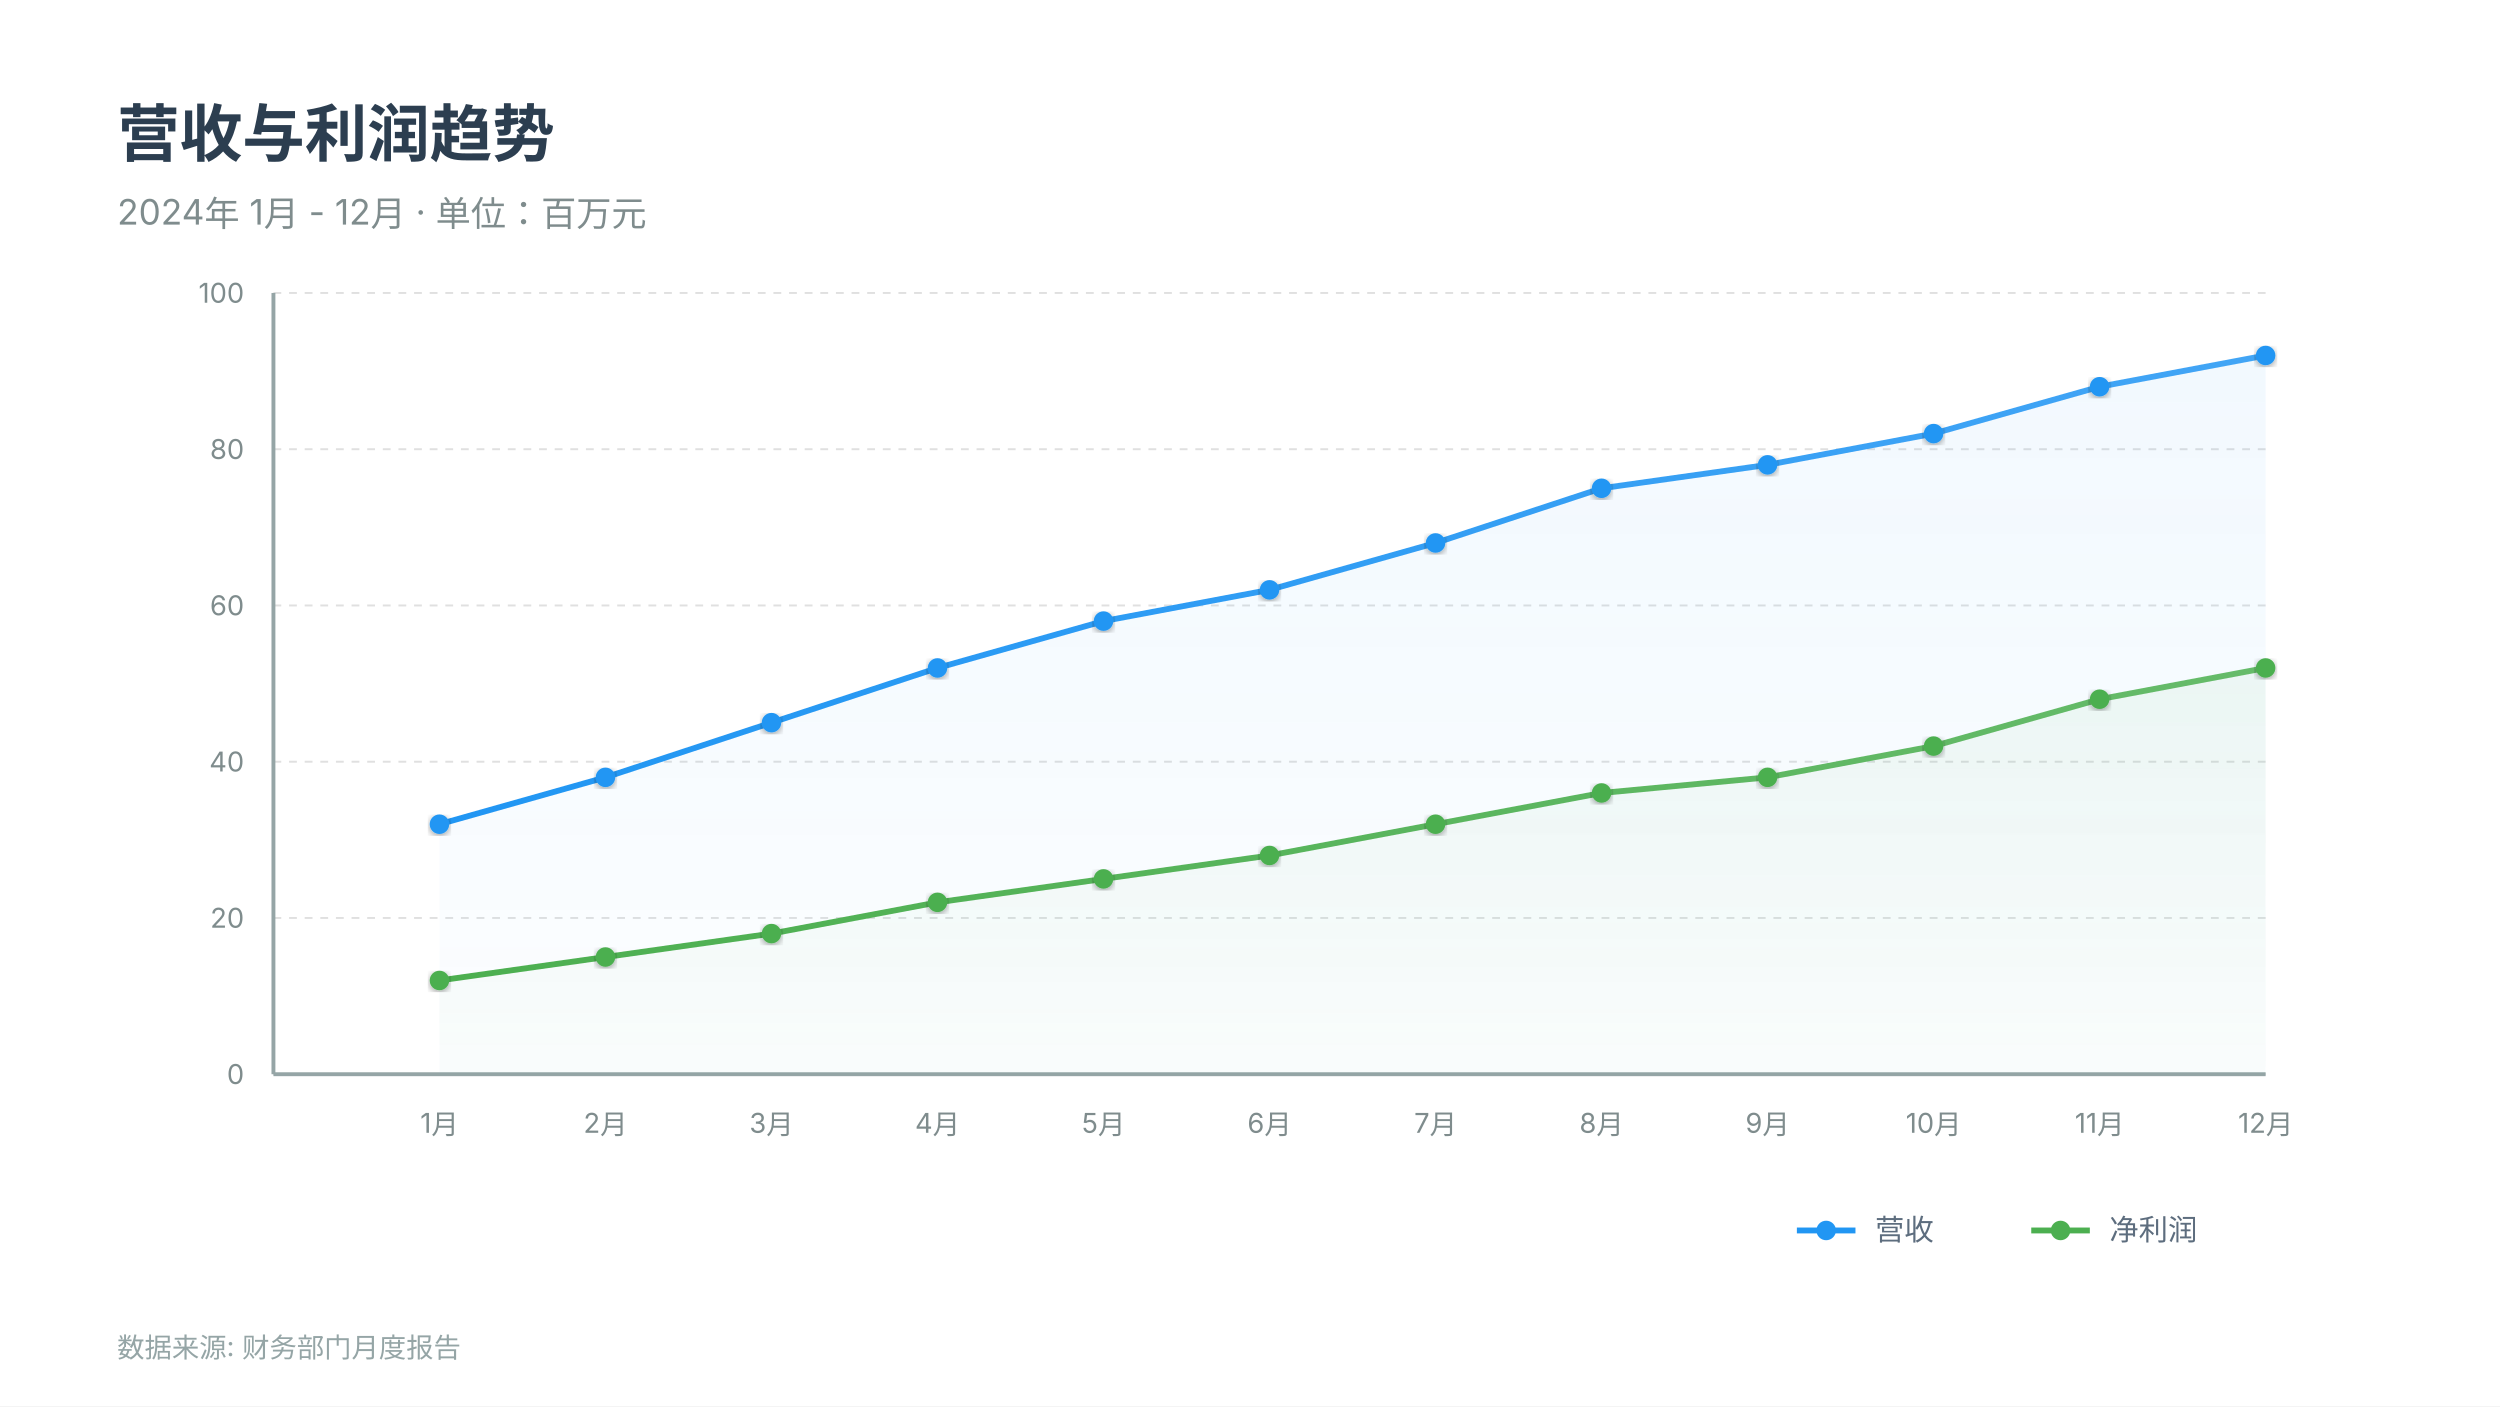
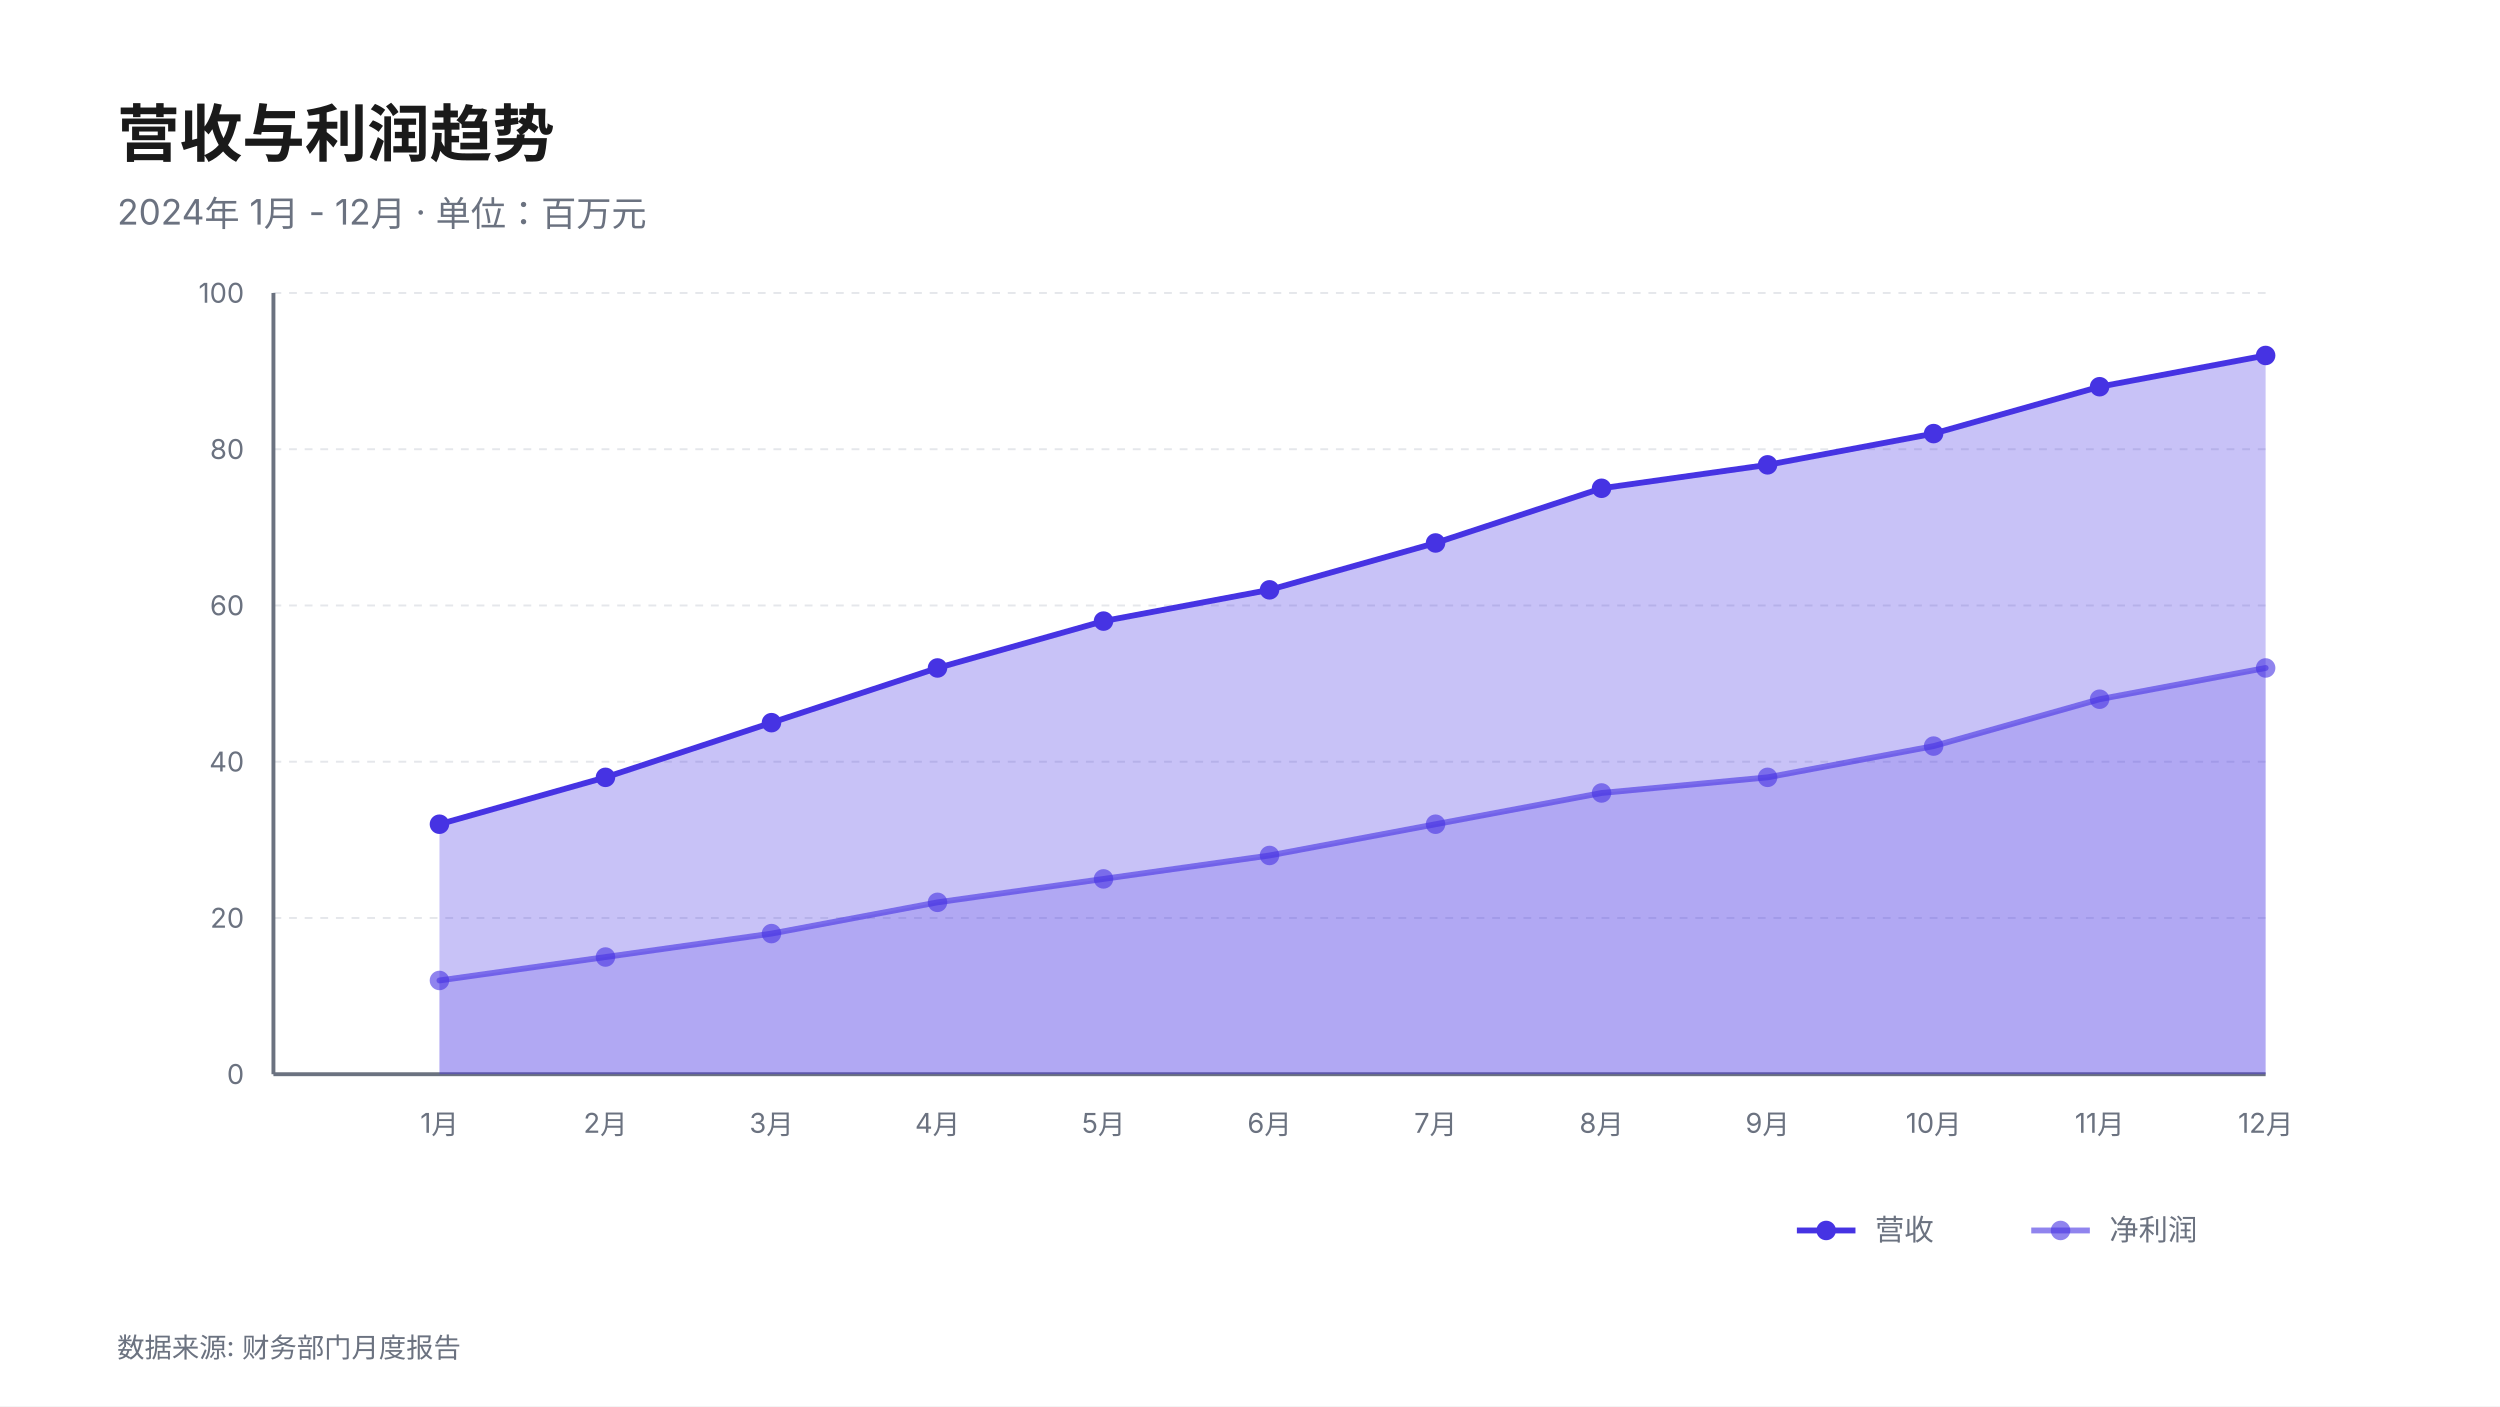
<svg xmlns="http://www.w3.org/2000/svg" viewBox="0 0 1280 720" width="1280" height="720">
  <defs>
-     <linearGradient id="lineGrad1" x1="0%" y1="0%" x2="100%" y2="0%">
-       <stop offset="0%" style="stop-color:#2196F3;stop-opacity:1" />
-       <stop offset="100%" style="stop-color:#42A5F5;stop-opacity:1" />
-     </linearGradient>
-     <linearGradient id="lineGrad2" x1="0%" y1="0%" x2="100%" y2="0%">
-       <stop offset="0%" style="stop-color:#4CAF50;stop-opacity:1" />
-       <stop offset="100%" style="stop-color:#66BB6A;stop-opacity:1" />
-     </linearGradient>
-     <linearGradient id="areaGrad1" x1="0%" y1="0%" x2="0%" y2="100%">
-       <stop offset="0%" style="stop-color:#2196F3;stop-opacity:0.2" />
-       <stop offset="100%" style="stop-color:#2196F3;stop-opacity:0.05" />
-     </linearGradient>
-     <linearGradient id="areaGrad2" x1="0%" y1="0%" x2="0%" y2="100%">
-       <stop offset="0%" style="stop-color:#4CAF50;stop-opacity:0.2" />
-       <stop offset="100%" style="stop-color:#4CAF50;stop-opacity:0.05" />
-     </linearGradient>
-     <filter id="dotShadow">
-       <feGaussianBlur in="SourceAlpha" stdDeviation="2" />
-       <feOffset dx="0" dy="1" />
-       <feComponentTransfer>
-         <feFuncA type="linear" slope="0.4" />
-       </feComponentTransfer>
-       <feMerge>
-         <feMergeNode />
-         <feMergeNode in="SourceGraphic" />
-       </feMerge>
-     </filter>
-   </defs>
+         
+         
+         
+         
+         
+         
+         
+         
+         
+         
+         
+         
+     </defs>
  <rect width="1280" height="720" fill="#FFFFFF" />
-   <text x="60" y="80" font-family="-apple-system, BlinkMacSystemFont, 'Segoe UI', sans-serif" font-size="32" font-weight="bold" fill="#2C3E50">
+   <text x="60" y="80" font-family="-apple-system, BlinkMacSystemFont, 'Segoe UI', sans-serif" font-size="32" font-weight="bold" fill="#1A1A1A">
    <tspan>营收与利润趋势</tspan>
  </text>
-   <text x="60" y="115" font-family="-apple-system, BlinkMacSystemFont, 'Segoe UI', sans-serif" font-size="18" fill="#7F8C8D">
+   <text x="60" y="115" font-family="-apple-system, BlinkMacSystemFont, 'Segoe UI', sans-serif" font-size="18" fill="#6B7280">
    <tspan>2024年 1月 - 12月 · 单位：百万元</tspan>
  </text>
  <g id="chartArea">
-     <line x1="140" y1="550" x2="1160" y2="550" stroke="#E0E0E0" stroke-width="1" stroke-dasharray="4,4" />
-     <line x1="140" y1="470" x2="1160" y2="470" stroke="#E0E0E0" stroke-width="1" stroke-dasharray="4,4" />
-     <line x1="140" y1="390" x2="1160" y2="390" stroke="#E0E0E0" stroke-width="1" stroke-dasharray="4,4" />
-     <line x1="140" y1="310" x2="1160" y2="310" stroke="#E0E0E0" stroke-width="1" stroke-dasharray="4,4" />
-     <line x1="140" y1="230" x2="1160" y2="230" stroke="#E0E0E0" stroke-width="1" stroke-dasharray="4,4" />
-     <line x1="140" y1="150" x2="1160" y2="150" stroke="#E0E0E0" stroke-width="1" stroke-dasharray="4,4" />
-     <text x="125" y="555" font-family="-apple-system, BlinkMacSystemFont, 'Segoe UI', sans-serif" font-size="14" fill="#7F8C8D" text-anchor="end">
+     <line x1="140" y1="550" x2="1160" y2="550" stroke="#E5E7EB" stroke-width="1" stroke-dasharray="4,4" />
+     <line x1="140" y1="470" x2="1160" y2="470" stroke="#E5E7EB" stroke-width="1" stroke-dasharray="4,4" />
+     <line x1="140" y1="390" x2="1160" y2="390" stroke="#E5E7EB" stroke-width="1" stroke-dasharray="4,4" />
+     <line x1="140" y1="310" x2="1160" y2="310" stroke="#E5E7EB" stroke-width="1" stroke-dasharray="4,4" />
+     <line x1="140" y1="230" x2="1160" y2="230" stroke="#E5E7EB" stroke-width="1" stroke-dasharray="4,4" />
+     <line x1="140" y1="150" x2="1160" y2="150" stroke="#E5E7EB" stroke-width="1" stroke-dasharray="4,4" />
+     <text x="125" y="555" font-family="-apple-system, BlinkMacSystemFont, 'Segoe UI', sans-serif" font-size="14" fill="#6B7280" text-anchor="end">
      <tspan>0</tspan>
    </text>
-     <text x="125" y="475" font-family="-apple-system, BlinkMacSystemFont, 'Segoe UI', sans-serif" font-size="14" fill="#7F8C8D" text-anchor="end">
+     <text x="125" y="475" font-family="-apple-system, BlinkMacSystemFont, 'Segoe UI', sans-serif" font-size="14" fill="#6B7280" text-anchor="end">
      <tspan>20</tspan>
    </text>
-     <text x="125" y="395" font-family="-apple-system, BlinkMacSystemFont, 'Segoe UI', sans-serif" font-size="14" fill="#7F8C8D" text-anchor="end">
+     <text x="125" y="395" font-family="-apple-system, BlinkMacSystemFont, 'Segoe UI', sans-serif" font-size="14" fill="#6B7280" text-anchor="end">
      <tspan>40</tspan>
    </text>
-     <text x="125" y="315" font-family="-apple-system, BlinkMacSystemFont, 'Segoe UI', sans-serif" font-size="14" fill="#7F8C8D" text-anchor="end">
+     <text x="125" y="315" font-family="-apple-system, BlinkMacSystemFont, 'Segoe UI', sans-serif" font-size="14" fill="#6B7280" text-anchor="end">
      <tspan>60</tspan>
    </text>
-     <text x="125" y="235" font-family="-apple-system, BlinkMacSystemFont, 'Segoe UI', sans-serif" font-size="14" fill="#7F8C8D" text-anchor="end">
+     <text x="125" y="235" font-family="-apple-system, BlinkMacSystemFont, 'Segoe UI', sans-serif" font-size="14" fill="#6B7280" text-anchor="end">
      <tspan>80</tspan>
    </text>
-     <text x="125" y="155" font-family="-apple-system, BlinkMacSystemFont, 'Segoe UI', sans-serif" font-size="14" fill="#7F8C8D" text-anchor="end">
+     <text x="125" y="155" font-family="-apple-system, BlinkMacSystemFont, 'Segoe UI', sans-serif" font-size="14" fill="#6B7280" text-anchor="end">
      <tspan>100</tspan>
    </text>
-     <line x1="140" y1="150" x2="140" y2="550" stroke="#95A5A6" stroke-width="2" />
-     <line x1="140" y1="550" x2="1160" y2="550" stroke="#95A5A6" stroke-width="2" />
-     <text x="225" y="580" font-family="-apple-system, BlinkMacSystemFont, 'Segoe UI', sans-serif" font-size="14" fill="#7F8C8D" text-anchor="middle">
+     <line x1="140" y1="150" x2="140" y2="550" stroke="#6B7280" stroke-width="2" />
+     <line x1="140" y1="550" x2="1160" y2="550" stroke="#6B7280" stroke-width="2" />
+     <text x="225" y="580" font-family="-apple-system, BlinkMacSystemFont, 'Segoe UI', sans-serif" font-size="14" fill="#6B7280" text-anchor="middle">
      <tspan>1月</tspan>
    </text>
-     <text x="310" y="580" font-family="-apple-system, BlinkMacSystemFont, 'Segoe UI', sans-serif" font-size="14" fill="#7F8C8D" text-anchor="middle">
+     <text x="310" y="580" font-family="-apple-system, BlinkMacSystemFont, 'Segoe UI', sans-serif" font-size="14" fill="#6B7280" text-anchor="middle">
      <tspan>2月</tspan>
    </text>
-     <text x="395" y="580" font-family="-apple-system, BlinkMacSystemFont, 'Segoe UI', sans-serif" font-size="14" fill="#7F8C8D" text-anchor="middle">
+     <text x="395" y="580" font-family="-apple-system, BlinkMacSystemFont, 'Segoe UI', sans-serif" font-size="14" fill="#6B7280" text-anchor="middle">
      <tspan>3月</tspan>
    </text>
-     <text x="480" y="580" font-family="-apple-system, BlinkMacSystemFont, 'Segoe UI', sans-serif" font-size="14" fill="#7F8C8D" text-anchor="middle">
+     <text x="480" y="580" font-family="-apple-system, BlinkMacSystemFont, 'Segoe UI', sans-serif" font-size="14" fill="#6B7280" text-anchor="middle">
      <tspan>4月</tspan>
    </text>
-     <text x="565" y="580" font-family="-apple-system, BlinkMacSystemFont, 'Segoe UI', sans-serif" font-size="14" fill="#7F8C8D" text-anchor="middle">
+     <text x="565" y="580" font-family="-apple-system, BlinkMacSystemFont, 'Segoe UI', sans-serif" font-size="14" fill="#6B7280" text-anchor="middle">
      <tspan>5月</tspan>
    </text>
-     <text x="650" y="580" font-family="-apple-system, BlinkMacSystemFont, 'Segoe UI', sans-serif" font-size="14" fill="#7F8C8D" text-anchor="middle">
+     <text x="650" y="580" font-family="-apple-system, BlinkMacSystemFont, 'Segoe UI', sans-serif" font-size="14" fill="#6B7280" text-anchor="middle">
      <tspan>6月</tspan>
    </text>
-     <text x="735" y="580" font-family="-apple-system, BlinkMacSystemFont, 'Segoe UI', sans-serif" font-size="14" fill="#7F8C8D" text-anchor="middle">
+     <text x="735" y="580" font-family="-apple-system, BlinkMacSystemFont, 'Segoe UI', sans-serif" font-size="14" fill="#6B7280" text-anchor="middle">
      <tspan>7月</tspan>
    </text>
-     <text x="820" y="580" font-family="-apple-system, BlinkMacSystemFont, 'Segoe UI', sans-serif" font-size="14" fill="#7F8C8D" text-anchor="middle">
+     <text x="820" y="580" font-family="-apple-system, BlinkMacSystemFont, 'Segoe UI', sans-serif" font-size="14" fill="#6B7280" text-anchor="middle">
      <tspan>8月</tspan>
    </text>
-     <text x="905" y="580" font-family="-apple-system, BlinkMacSystemFont, 'Segoe UI', sans-serif" font-size="14" fill="#7F8C8D" text-anchor="middle">
+     <text x="905" y="580" font-family="-apple-system, BlinkMacSystemFont, 'Segoe UI', sans-serif" font-size="14" fill="#6B7280" text-anchor="middle">
      <tspan>9月</tspan>
    </text>
-     <text x="990" y="580" font-family="-apple-system, BlinkMacSystemFont, 'Segoe UI', sans-serif" font-size="14" fill="#7F8C8D" text-anchor="middle">
+     <text x="990" y="580" font-family="-apple-system, BlinkMacSystemFont, 'Segoe UI', sans-serif" font-size="14" fill="#6B7280" text-anchor="middle">
      <tspan>10月</tspan>
    </text>
-     <text x="1075" y="580" font-family="-apple-system, BlinkMacSystemFont, 'Segoe UI', sans-serif" font-size="14" fill="#7F8C8D" text-anchor="middle">
+     <text x="1075" y="580" font-family="-apple-system, BlinkMacSystemFont, 'Segoe UI', sans-serif" font-size="14" fill="#6B7280" text-anchor="middle">
      <tspan>11月</tspan>
    </text>
-     <text x="1160" y="580" font-family="-apple-system, BlinkMacSystemFont, 'Segoe UI', sans-serif" font-size="14" fill="#7F8C8D" text-anchor="middle">
+     <text x="1160" y="580" font-family="-apple-system, BlinkMacSystemFont, 'Segoe UI', sans-serif" font-size="14" fill="#6B7280" text-anchor="middle">
      <tspan>12月</tspan>
    </text>
-     <path d="M 225,422 L 310,398 L 395,370 L 480,342 L 565,318 L 650,302 L 735,278 L 820,250 L 905,238 L 990,222 L 1075,198 L 1160,182 L 1160,550 L 225,550 Z" fill="url(#areaGrad1)" opacity="0.3" />
-     <polyline points="225,422 310,398 395,370 480,342 565,318 650,302 735,278 820,250 905,238 990,222 1075,198 1160,182" fill="none" stroke="url(#lineGrad1)" stroke-width="3" stroke-linecap="round" stroke-linejoin="round" />
-     <circle cx="225" cy="422" r="5" fill="#2196F3" filter="url(#dotShadow)" />
-     <circle cx="310" cy="398" r="5" fill="#2196F3" filter="url(#dotShadow)" />
-     <circle cx="395" cy="370" r="5" fill="#2196F3" filter="url(#dotShadow)" />
-     <circle cx="480" cy="342" r="5" fill="#2196F3" filter="url(#dotShadow)" />
-     <circle cx="565" cy="318" r="5" fill="#2196F3" filter="url(#dotShadow)" />
-     <circle cx="650" cy="302" r="5" fill="#2196F3" filter="url(#dotShadow)" />
-     <circle cx="735" cy="278" r="5" fill="#2196F3" filter="url(#dotShadow)" />
-     <circle cx="820" cy="250" r="5" fill="#2196F3" filter="url(#dotShadow)" />
-     <circle cx="905" cy="238" r="5" fill="#2196F3" filter="url(#dotShadow)" />
-     <circle cx="990" cy="222" r="5" fill="#2196F3" filter="url(#dotShadow)" />
-     <circle cx="1075" cy="198" r="5" fill="#2196F3" filter="url(#dotShadow)" />
-     <circle cx="1160" cy="182" r="5" fill="#2196F3" filter="url(#dotShadow)" />
-     <path d="M 225,502 L 310,490 L 395,478 L 480,462 L 565,450 L 650,438 L 735,422 L 820,406 L 905,398 L 990,382 L 1075,358 L 1160,342 L 1160,550 L 225,550 Z" fill="url(#areaGrad2)" opacity="0.3" />
-     <polyline points="225,502 310,490 395,478 480,462 565,450 650,438 735,422 820,406 905,398 990,382 1075,358 1160,342" fill="none" stroke="url(#lineGrad2)" stroke-width="3" stroke-linecap="round" stroke-linejoin="round" />
-     <circle cx="225" cy="502" r="5" fill="#4CAF50" filter="url(#dotShadow)" />
-     <circle cx="310" cy="490" r="5" fill="#4CAF50" filter="url(#dotShadow)" />
-     <circle cx="395" cy="478" r="5" fill="#4CAF50" filter="url(#dotShadow)" />
-     <circle cx="480" cy="462" r="5" fill="#4CAF50" filter="url(#dotShadow)" />
-     <circle cx="565" cy="450" r="5" fill="#4CAF50" filter="url(#dotShadow)" />
-     <circle cx="650" cy="438" r="5" fill="#4CAF50" filter="url(#dotShadow)" />
-     <circle cx="735" cy="422" r="5" fill="#4CAF50" filter="url(#dotShadow)" />
-     <circle cx="820" cy="406" r="5" fill="#4CAF50" filter="url(#dotShadow)" />
-     <circle cx="905" cy="398" r="5" fill="#4CAF50" filter="url(#dotShadow)" />
-     <circle cx="990" cy="382" r="5" fill="#4CAF50" filter="url(#dotShadow)" />
-     <circle cx="1075" cy="358" r="5" fill="#4CAF50" filter="url(#dotShadow)" />
-     <circle cx="1160" cy="342" r="5" fill="#4CAF50" filter="url(#dotShadow)" />
+     <path d="M 225,422 L 310,398 L 395,370 L 480,342 L 565,318 L 650,302 L 735,278 L 820,250 L 905,238 L 990,222 L 1075,198 L 1160,182 L 1160,550 L 225,550 Z" fill="#4633E3" opacity="0.3" />
+     <polyline points="225,422 310,398 395,370 480,342 565,318 650,302 735,278 820,250 905,238 990,222 1075,198 1160,182" fill="none" stroke="#4633E3" stroke-width="3" stroke-linecap="round" stroke-linejoin="round" />
+     <circle cx="225" cy="422" r="5" fill="#4633E3" />
+     <circle cx="310" cy="398" r="5" fill="#4633E3" />
+     <circle cx="395" cy="370" r="5" fill="#4633E3" />
+     <circle cx="480" cy="342" r="5" fill="#4633E3" />
+     <circle cx="565" cy="318" r="5" fill="#4633E3" />
+     <circle cx="650" cy="302" r="5" fill="#4633E3" />
+     <circle cx="735" cy="278" r="5" fill="#4633E3" />
+     <circle cx="820" cy="250" r="5" fill="#4633E3" />
+     <circle cx="905" cy="238" r="5" fill="#4633E3" />
+     <circle cx="990" cy="222" r="5" fill="#4633E3" />
+     <circle cx="1075" cy="198" r="5" fill="#4633E3" />
+     <circle cx="1160" cy="182" r="5" fill="#4633E3" />
+     <path d="M 225,502 L 310,490 L 395,478 L 480,462 L 565,450 L 650,438 L 735,422 L 820,406 L 905,398 L 990,382 L 1075,358 L 1160,342 L 1160,550 L 225,550 Z" fill="#4633E3" fill-opacity="0.6" opacity="0.3" />
+     <polyline points="225,502 310,490 395,478 480,462 565,450 650,438 735,422 820,406 905,398 990,382 1075,358 1160,342" fill="none" stroke="#4633E3" stroke-opacity="0.6" stroke-width="3" stroke-linecap="round" stroke-linejoin="round" />
+     <circle cx="225" cy="502" r="5" fill="#4633E3" fill-opacity="0.6" />
+     <circle cx="310" cy="490" r="5" fill="#4633E3" fill-opacity="0.6" />
+     <circle cx="395" cy="478" r="5" fill="#4633E3" fill-opacity="0.6" />
+     <circle cx="480" cy="462" r="5" fill="#4633E3" fill-opacity="0.6" />
+     <circle cx="565" cy="450" r="5" fill="#4633E3" fill-opacity="0.6" />
+     <circle cx="650" cy="438" r="5" fill="#4633E3" fill-opacity="0.6" />
+     <circle cx="735" cy="422" r="5" fill="#4633E3" fill-opacity="0.6" />
+     <circle cx="820" cy="406" r="5" fill="#4633E3" fill-opacity="0.6" />
+     <circle cx="905" cy="398" r="5" fill="#4633E3" fill-opacity="0.6" />
+     <circle cx="990" cy="382" r="5" fill="#4633E3" fill-opacity="0.6" />
+     <circle cx="1075" cy="358" r="5" fill="#4633E3" fill-opacity="0.6" />
+     <circle cx="1160" cy="342" r="5" fill="#4633E3" fill-opacity="0.6" />
  </g>
  <g id="legend">
-     <line x1="920" y1="630" x2="950" y2="630" stroke="#2196F3" stroke-width="3" />
-     <circle cx="935" cy="630" r="5" fill="#2196F3" />
-     <text x="960" y="635" font-family="-apple-system, BlinkMacSystemFont, 'Segoe UI', sans-serif" font-size="15" fill="#5D6D7E">
+     <line x1="920" y1="630" x2="950" y2="630" stroke="#4633E3" stroke-width="3" />
+     <circle cx="935" cy="630" r="5" fill="#4633E3" />
+     <text x="960" y="635" font-family="-apple-system, BlinkMacSystemFont, 'Segoe UI', sans-serif" font-size="15" fill="#6B7280">
      <tspan>营收</tspan>
    </text>
-     <line x1="1040" y1="630" x2="1070" y2="630" stroke="#4CAF50" stroke-width="3" />
-     <circle cx="1055" cy="630" r="5" fill="#4CAF50" />
-     <text x="1080" y="635" font-family="-apple-system, BlinkMacSystemFont, 'Segoe UI', sans-serif" font-size="15" fill="#5D6D7E">
+     <line x1="1040" y1="630" x2="1070" y2="630" stroke="#4633E3" stroke-opacity="0.6" stroke-width="3" />
+     <circle cx="1055" cy="630" r="5" fill="#4633E3" fill-opacity="0.6" />
+     <text x="1080" y="635" font-family="-apple-system, BlinkMacSystemFont, 'Segoe UI', sans-serif" font-size="15" fill="#6B7280">
      <tspan>净利润</tspan>
    </text>
  </g>
-   <text x="60" y="695" font-family="-apple-system, BlinkMacSystemFont, 'Segoe UI', sans-serif" font-size="14" fill="#95A5A6">
+   <text x="60" y="695" font-family="-apple-system, BlinkMacSystemFont, 'Segoe UI', sans-serif" font-size="14" fill="#6B7280">
    <tspan>数据来源: 财务部门月度报告</tspan>
  </text>
</svg>
